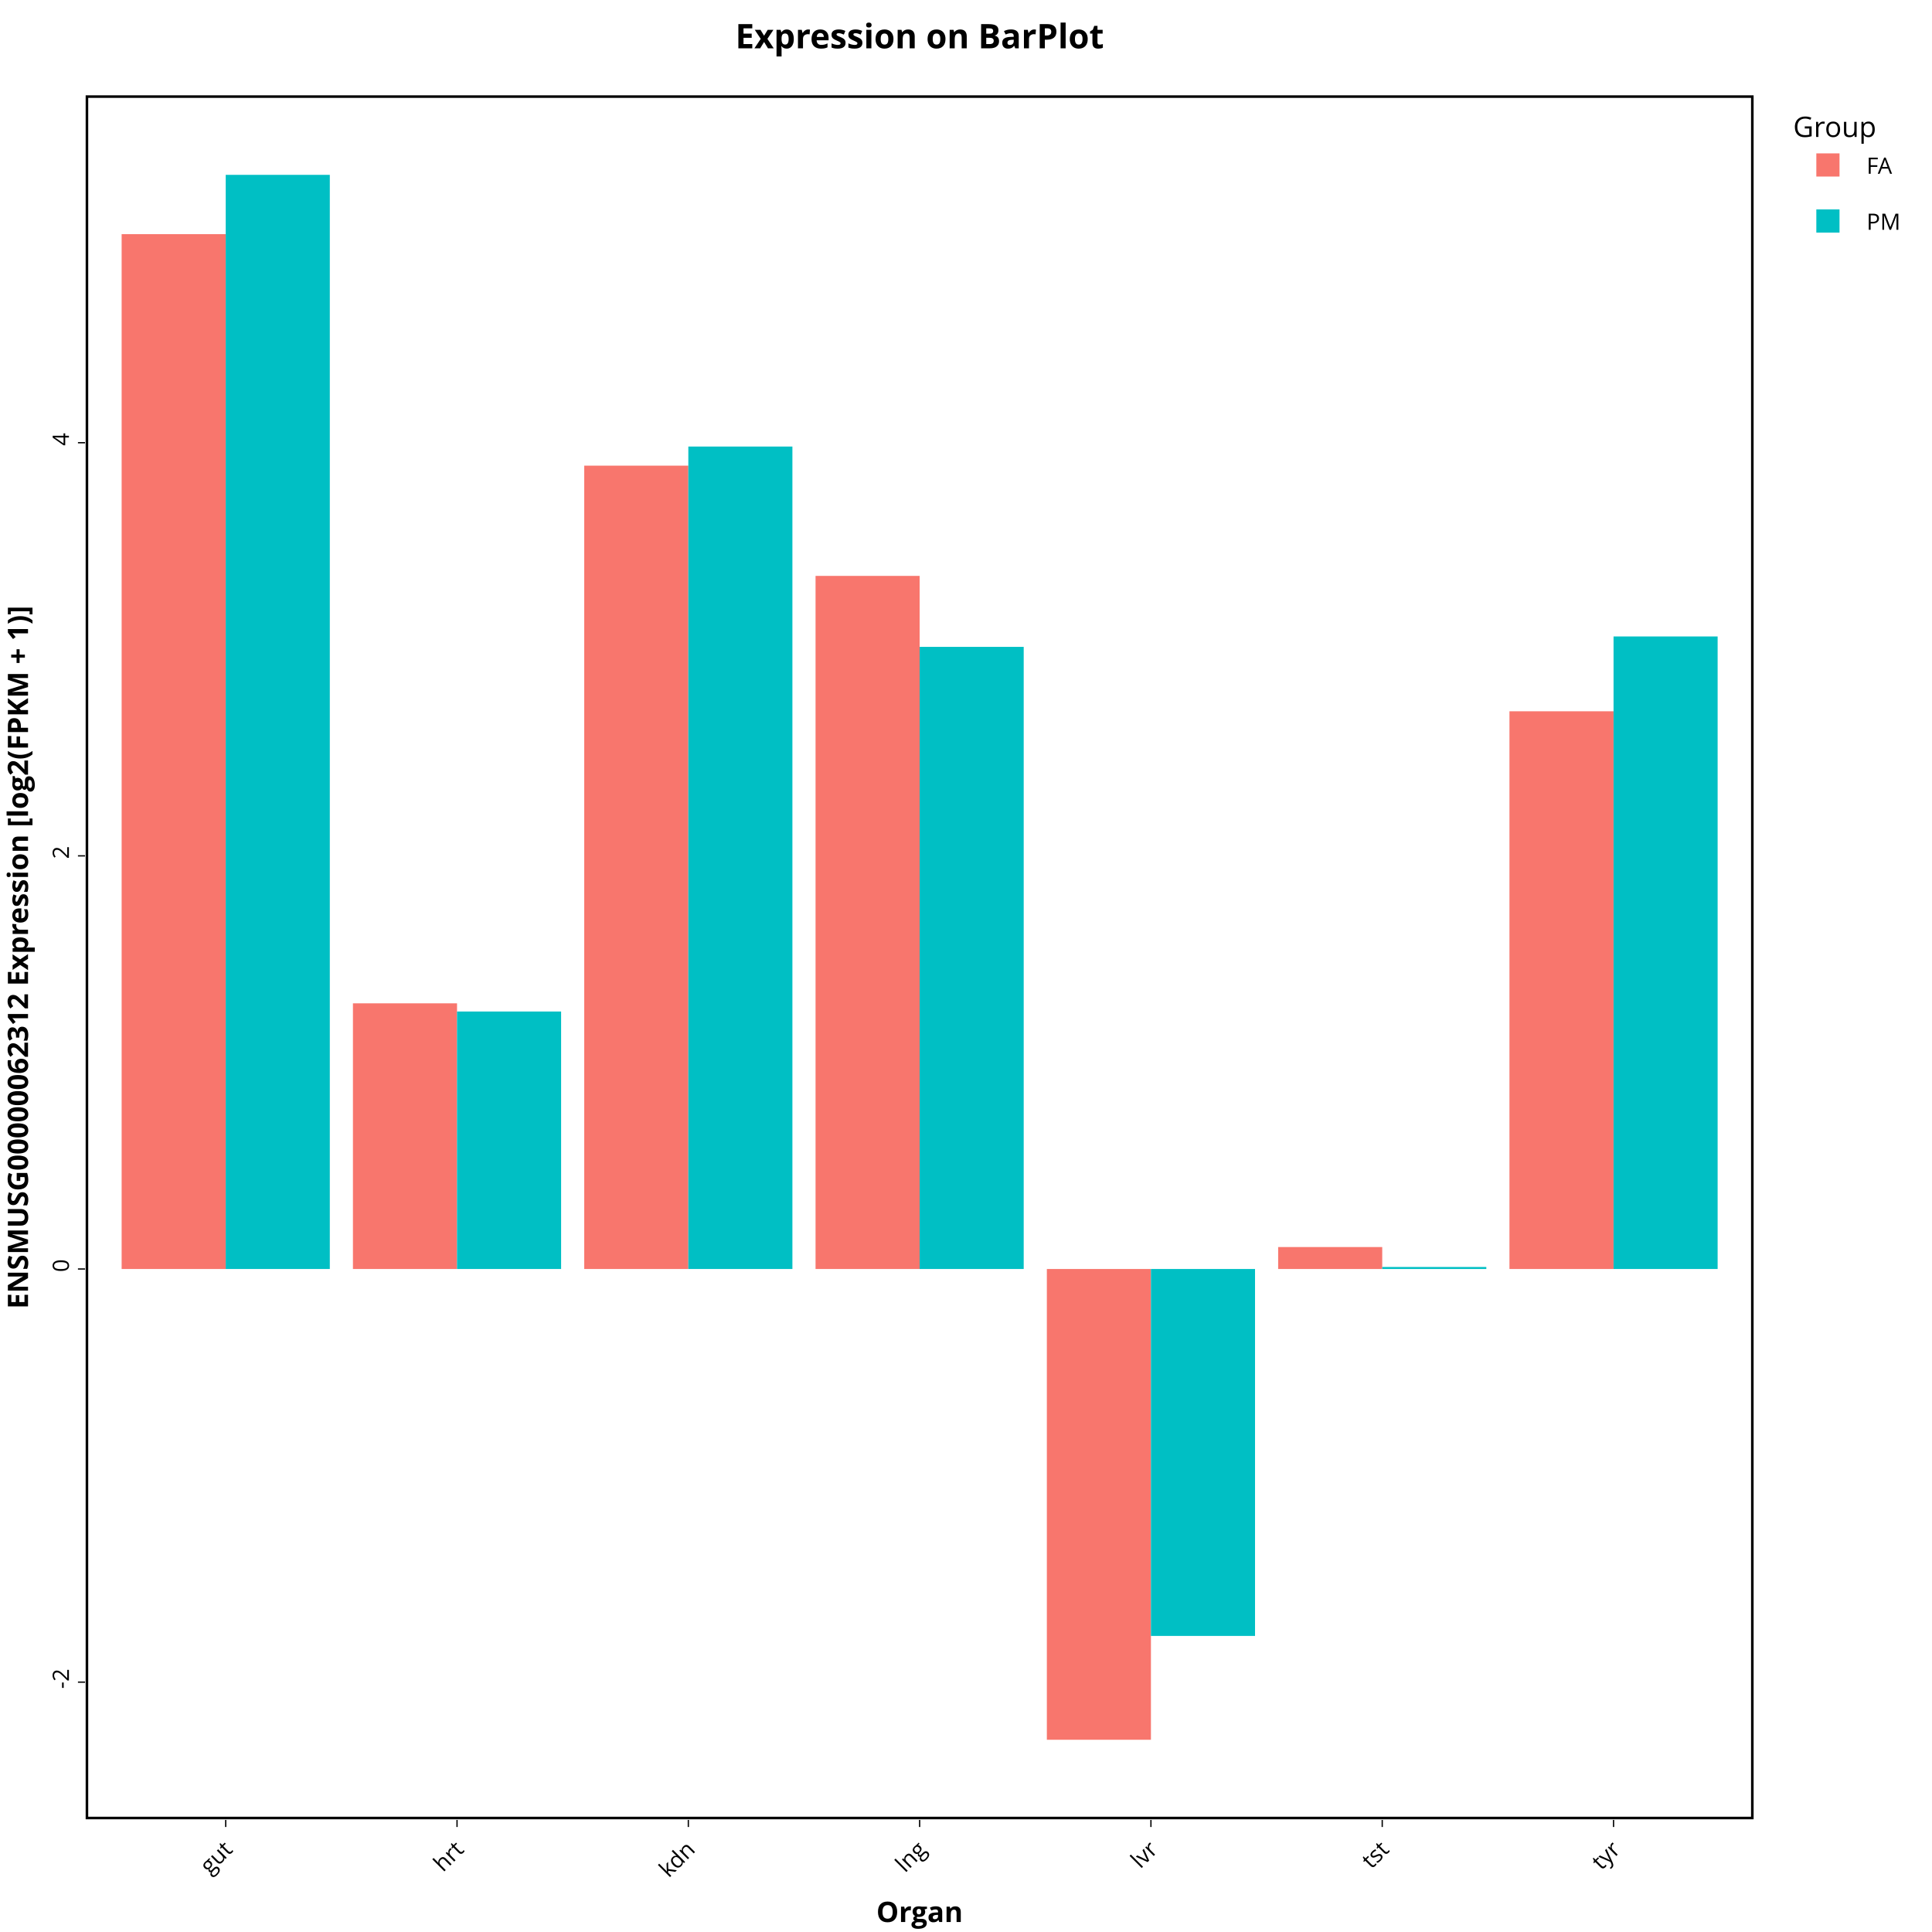
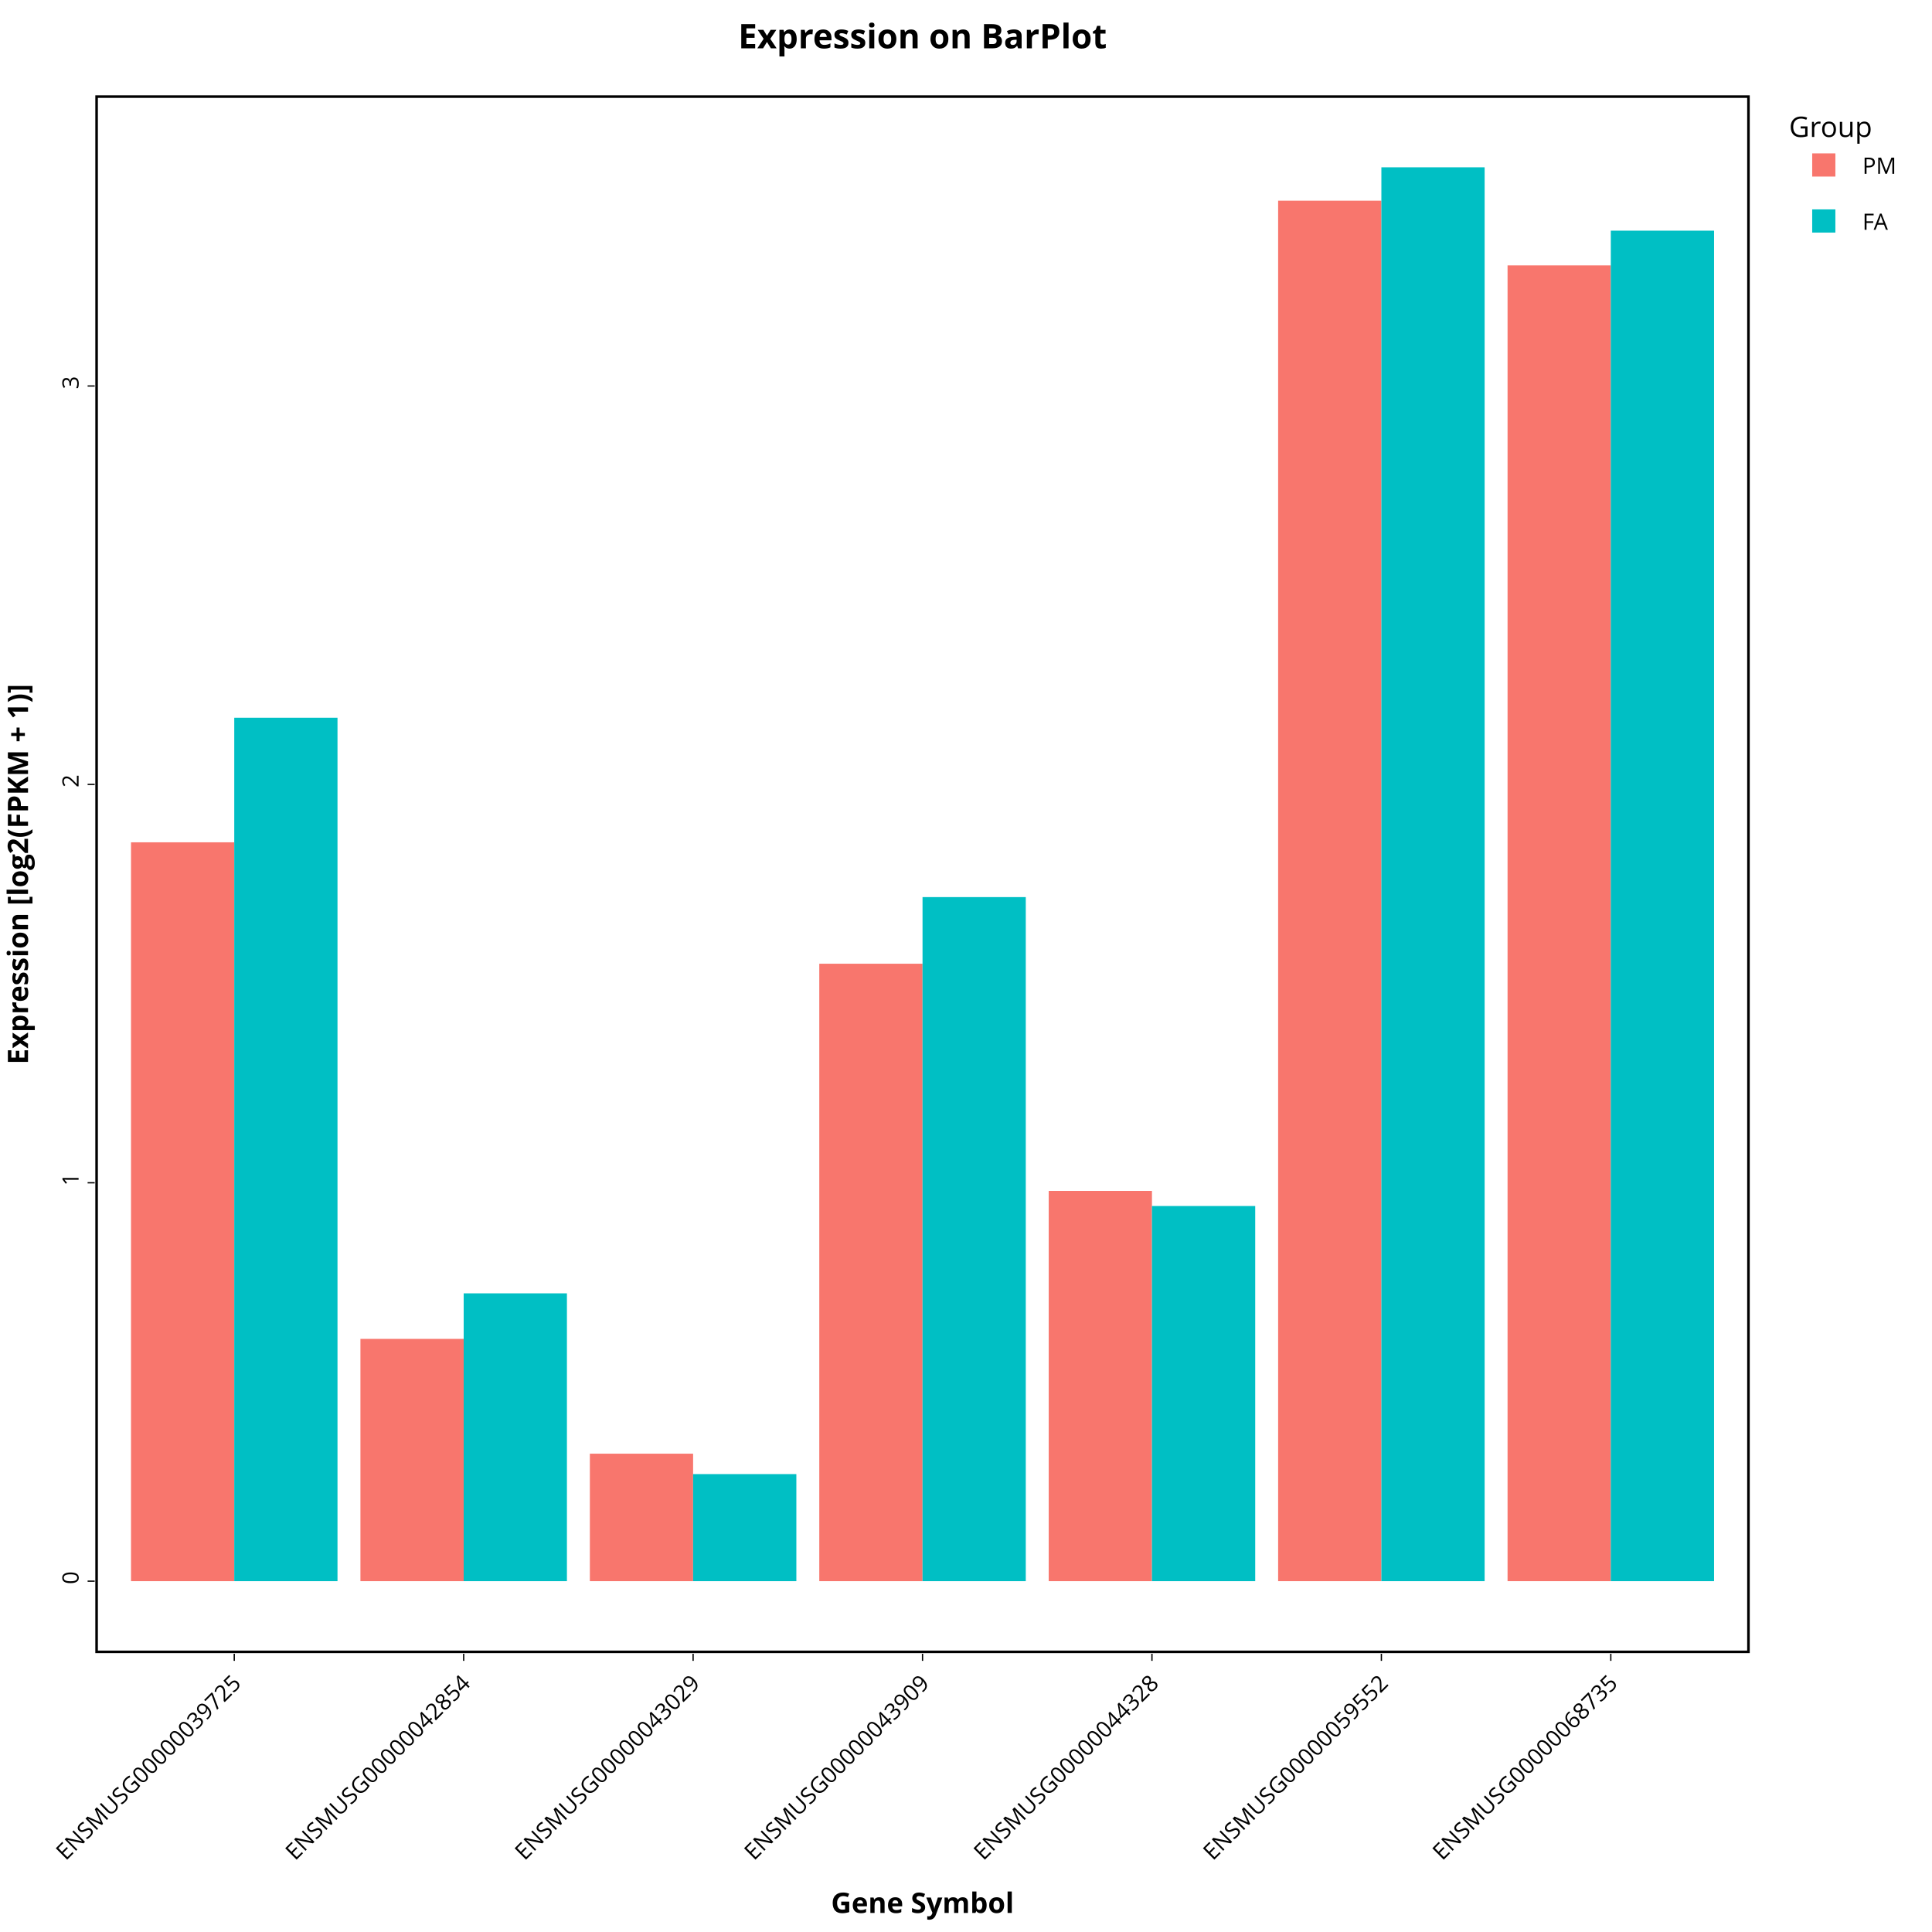
<svg xmlns="http://www.w3.org/2000/svg" class="main-svg" width="1000" height="1000" style="" viewBox="0 0 1000 1000">
  <rect x="0" y="0" width="1000" height="1000" style="fill: rgb(255, 255, 255); fill-opacity: 1;" />
-   <defs id="defs-81588d">
+   <defs id="defs-2b5b65">
    <g class="clips">
-       <clipPath id="clip81588dxyplot" class="plotclip">
-         <rect width="862" height="891" />
-       </clipPath>
-       <clipPath class="axesclip" id="clip81588dx">
-         <rect x="45" y="0" width="862" height="1000" />
-       </clipPath>
-       <clipPath class="axesclip" id="clip81588dy">
-         <rect x="0" y="50" width="1000" height="891" />
-       </clipPath>
-       <clipPath class="axesclip" id="clip81588dxy">
-         <rect x="45" y="50" width="862" height="891" />
+       <clipPath id="clip2b5b65xyplot" class="plotclip">
+         <rect width="855" height="805" />
+       </clipPath>
+       <clipPath class="axesclip" id="clip2b5b65x">
+         <rect x="50" y="0" width="855" height="1000" />
+       </clipPath>
+       <clipPath class="axesclip" id="clip2b5b65y">
+         <rect x="0" y="50" width="1000" height="805" />
+       </clipPath>
+       <clipPath class="axesclip" id="clip2b5b65xy">
+         <rect x="50" y="50" width="855" height="805" />
      </clipPath>
    </g>
    <g class="gradients" />
  </defs>
  <g class="bglayer" />
  <g class="layer-below">
    <g class="imagelayer" />
    <g class="shapelayer" />
  </g>
  <g class="cartesianlayer">
    <g class="subplot xy">
      <g class="layer-subplot">
        <g class="shapelayer" />
        <g class="imagelayer" />
      </g>
      <g class="gridlayer">
        <g class="x" />
        <g class="y" />
      </g>
      <g class="zerolinelayer" />
      <path class="xlines-below" />
      <path class="ylines-below" />
      <g class="overlines-below" />
      <g class="xaxislayer-below" />
      <g class="yaxislayer-below" />
      <g class="overaxes-below" />
-       <g class="plot" transform="translate(45,50)" clip-path="url('#clip81588dxyplot')">
+       <g class="plot" transform="translate(50,50)" clip-path="url('#clip2b5b65xyplot')">
        <g class="barlayer mlayer">
          <g class="trace bars" style="opacity: 1;">
            <g class="points">
              <g class="point">
-                 <path d="M17.96,606.83V71.2H71.83V606.83Z" style="vector-effect: non-scaling-stroke; opacity: 1; stroke-width: 1.89px; fill: rgb(248, 118, 109); fill-opacity: 1; stroke: rgb(0, 0, 0); stroke-opacity: 0;" />
-               </g>
-               <g class="point">
-                 <path d="M137.68,606.83V469.32H191.56V606.83Z" style="vector-effect: non-scaling-stroke; opacity: 1; stroke-width: 1.89px; fill: rgb(248, 118, 109); fill-opacity: 1; stroke: rgb(0, 0, 0); stroke-opacity: 0;" />
-               </g>
-               <g class="point">
-                 <path d="M257.4,606.83V191.02H311.28V606.83Z" style="vector-effect: non-scaling-stroke; opacity: 1; stroke-width: 1.89px; fill: rgb(248, 118, 109); fill-opacity: 1; stroke: rgb(0, 0, 0); stroke-opacity: 0;" />
-               </g>
-               <g class="point">
-                 <path d="M377.13,606.83V248.08H431V606.83Z" style="vector-effect: non-scaling-stroke; opacity: 1; stroke-width: 1.89px; fill: rgb(248, 118, 109); fill-opacity: 1; stroke: rgb(0, 0, 0); stroke-opacity: 0;" />
-               </g>
-               <g class="point">
-                 <path d="M496.85,850.5V606.83H550.72V850.5Z" style="vector-effect: non-scaling-stroke; opacity: 1; stroke-width: 1.89px; fill: rgb(248, 118, 109); fill-opacity: 1; stroke: rgb(0, 0, 0); stroke-opacity: 0;" />
-               </g>
-               <g class="point">
-                 <path d="M616.57,606.83V595.47H670.44V606.83Z" style="vector-effect: non-scaling-stroke; opacity: 1; stroke-width: 1.89px; fill: rgb(248, 118, 109); fill-opacity: 1; stroke: rgb(0, 0, 0); stroke-opacity: 0;" />
-               </g>
-               <g class="point">
-                 <path d="M736.29,606.83V318.16H790.17V606.83Z" style="vector-effect: non-scaling-stroke; opacity: 1; stroke-width: 1.89px; fill: rgb(248, 118, 109); fill-opacity: 1; stroke: rgb(0, 0, 0); stroke-opacity: 0;" />
+                 <path d="M17.81,768.41V385.98H71.25V768.41Z" style="vector-effect: non-scaling-stroke; opacity: 1; stroke-width: 1.89px; fill: rgb(248, 118, 109); fill-opacity: 1; stroke: rgb(0, 0, 0); stroke-opacity: 0;" />
+               </g>
+               <g class="point">
+                 <path d="M136.56,768.41V643.01H190V768.41Z" style="vector-effect: non-scaling-stroke; opacity: 1; stroke-width: 1.89px; fill: rgb(248, 118, 109); fill-opacity: 1; stroke: rgb(0, 0, 0); stroke-opacity: 0;" />
+               </g>
+               <g class="point">
+                 <path d="M255.31,768.41V702.42H308.75V768.41Z" style="vector-effect: non-scaling-stroke; opacity: 1; stroke-width: 1.89px; fill: rgb(248, 118, 109); fill-opacity: 1; stroke: rgb(0, 0, 0); stroke-opacity: 0;" />
+               </g>
+               <g class="point">
+                 <path d="M374.06,768.41V448.82H427.5V768.41Z" style="vector-effect: non-scaling-stroke; opacity: 1; stroke-width: 1.89px; fill: rgb(248, 118, 109); fill-opacity: 1; stroke: rgb(0, 0, 0); stroke-opacity: 0;" />
+               </g>
+               <g class="point">
+                 <path d="M492.81,768.41V566.4H546.25V768.41Z" style="vector-effect: non-scaling-stroke; opacity: 1; stroke-width: 1.89px; fill: rgb(248, 118, 109); fill-opacity: 1; stroke: rgb(0, 0, 0); stroke-opacity: 0;" />
+               </g>
+               <g class="point">
+                 <path d="M611.56,768.41V53.86H665V768.41Z" style="vector-effect: non-scaling-stroke; opacity: 1; stroke-width: 1.89px; fill: rgb(248, 118, 109); fill-opacity: 1; stroke: rgb(0, 0, 0); stroke-opacity: 0;" />
+               </g>
+               <g class="point">
+                 <path d="M730.31,768.41V87.35H783.75V768.41Z" style="vector-effect: non-scaling-stroke; opacity: 1; stroke-width: 1.89px; fill: rgb(248, 118, 109); fill-opacity: 1; stroke: rgb(0, 0, 0); stroke-opacity: 0;" />
              </g>
            </g>
          </g>
          <g class="trace bars" style="opacity: 1;">
            <g class="points">
              <g class="point">
-                 <path d="M71.83,606.83V40.5H125.71V606.83Z" style="vector-effect: non-scaling-stroke; opacity: 1; stroke-width: 1.89px; fill: rgb(0, 191, 196); fill-opacity: 1; stroke: rgb(0, 0, 0); stroke-opacity: 0;" />
-               </g>
-               <g class="point">
-                 <path d="M191.56,606.83V473.56H245.43V606.83Z" style="vector-effect: non-scaling-stroke; opacity: 1; stroke-width: 1.89px; fill: rgb(0, 191, 196); fill-opacity: 1; stroke: rgb(0, 0, 0); stroke-opacity: 0;" />
-               </g>
-               <g class="point">
-                 <path d="M311.28,606.83V181.13H365.15V606.83Z" style="vector-effect: non-scaling-stroke; opacity: 1; stroke-width: 1.89px; fill: rgb(0, 191, 196); fill-opacity: 1; stroke: rgb(0, 0, 0); stroke-opacity: 0;" />
-               </g>
-               <g class="point">
-                 <path d="M431,606.83V284.82H484.87V606.83Z" style="vector-effect: non-scaling-stroke; opacity: 1; stroke-width: 1.89px; fill: rgb(0, 191, 196); fill-opacity: 1; stroke: rgb(0, 0, 0); stroke-opacity: 0;" />
-               </g>
-               <g class="point">
-                 <path d="M550.72,796.75V606.83H604.6V796.75Z" style="vector-effect: non-scaling-stroke; opacity: 1; stroke-width: 1.89px; fill: rgb(0, 191, 196); fill-opacity: 1; stroke: rgb(0, 0, 0); stroke-opacity: 0;" />
-               </g>
-               <g class="point">
-                 <path d="M670.44,606.83V605.79H724.32V606.83Z" style="vector-effect: non-scaling-stroke; opacity: 1; stroke-width: 1.89px; fill: rgb(0, 191, 196); fill-opacity: 1; stroke: rgb(0, 0, 0); stroke-opacity: 0;" />
-               </g>
-               <g class="point">
-                 <path d="M790.17,606.83V279.43H844.04V606.83Z" style="vector-effect: non-scaling-stroke; opacity: 1; stroke-width: 1.89px; fill: rgb(0, 191, 196); fill-opacity: 1; stroke: rgb(0, 0, 0); stroke-opacity: 0;" />
+                 <path d="M71.25,768.41V321.51H124.69V768.41Z" style="vector-effect: non-scaling-stroke; opacity: 1; stroke-width: 1.89px; fill: rgb(0, 191, 196); fill-opacity: 1; stroke: rgb(0, 0, 0); stroke-opacity: 0;" />
+               </g>
+               <g class="point">
+                 <path d="M190,768.41V619.43H243.44V768.41Z" style="vector-effect: non-scaling-stroke; opacity: 1; stroke-width: 1.89px; fill: rgb(0, 191, 196); fill-opacity: 1; stroke: rgb(0, 0, 0); stroke-opacity: 0;" />
+               </g>
+               <g class="point">
+                 <path d="M308.75,768.41V712.99H362.19V768.41Z" style="vector-effect: non-scaling-stroke; opacity: 1; stroke-width: 1.89px; fill: rgb(0, 191, 196); fill-opacity: 1; stroke: rgb(0, 0, 0); stroke-opacity: 0;" />
+               </g>
+               <g class="point">
+                 <path d="M427.5,768.41V414.34H480.94V768.41Z" style="vector-effect: non-scaling-stroke; opacity: 1; stroke-width: 1.89px; fill: rgb(0, 191, 196); fill-opacity: 1; stroke: rgb(0, 0, 0); stroke-opacity: 0;" />
+               </g>
+               <g class="point">
+                 <path d="M546.25,768.41V574.23H599.69V768.41Z" style="vector-effect: non-scaling-stroke; opacity: 1; stroke-width: 1.89px; fill: rgb(0, 191, 196); fill-opacity: 1; stroke: rgb(0, 0, 0); stroke-opacity: 0;" />
+               </g>
+               <g class="point">
+                 <path d="M665,768.41V36.59H718.44V768.41Z" style="vector-effect: non-scaling-stroke; opacity: 1; stroke-width: 1.89px; fill: rgb(0, 191, 196); fill-opacity: 1; stroke: rgb(0, 0, 0); stroke-opacity: 0;" />
+               </g>
+               <g class="point">
+                 <path d="M783.75,768.41V69.39H837.19V768.41Z" style="vector-effect: non-scaling-stroke; opacity: 1; stroke-width: 1.89px; fill: rgb(0, 191, 196); fill-opacity: 1; stroke: rgb(0, 0, 0); stroke-opacity: 0;" />
              </g>
            </g>
          </g>
        </g>
      </g>
      <g class="overplot" />
-       <path class="xlines-above crisp" style="fill: none; stroke-width: 1px; stroke: rgb(0, 0, 0); stroke-opacity: 0;" d="" />
-       <path class="ylines-above crisp" style="fill: none; stroke-width: 1px; stroke: rgb(0, 0, 0); stroke-opacity: 0;" d="" />
+       <path class="xlines-above crisp" d="" style="fill: none; stroke-width: 1px; stroke: rgb(0, 0, 0); stroke-opacity: 0;" />
+       <path class="ylines-above crisp" d="" style="fill: none; stroke-width: 1px; stroke: rgb(0, 0, 0); stroke-opacity: 0;" />
      <g class="overlines-above" />
      <g class="xaxislayer-above">
-         <path class="xtick ticks crisp" d="M0,942v3.653" transform="translate(116.83,0)" style="stroke: rgb(0, 0, 0); stroke-opacity: 1; stroke-width: 0.664px;" />
-         <path class="xtick ticks crisp" d="M0,942v3.653" transform="translate(236.56,0)" style="stroke: rgb(0, 0, 0); stroke-opacity: 1; stroke-width: 0.664px;" />
-         <path class="xtick ticks crisp" d="M0,942v3.653" transform="translate(356.28,0)" style="stroke: rgb(0, 0, 0); stroke-opacity: 1; stroke-width: 0.664px;" />
-         <path class="xtick ticks crisp" d="M0,942v3.653" transform="translate(476,0)" style="stroke: rgb(0, 0, 0); stroke-opacity: 1; stroke-width: 0.664px;" />
-         <path class="xtick ticks crisp" d="M0,942v3.653" transform="translate(595.72,0)" style="stroke: rgb(0, 0, 0); stroke-opacity: 1; stroke-width: 0.664px;" />
-         <path class="xtick ticks crisp" d="M0,942v3.653" transform="translate(715.44,0)" style="stroke: rgb(0, 0, 0); stroke-opacity: 1; stroke-width: 0.664px;" />
-         <path class="xtick ticks crisp" d="M0,942v3.653" transform="translate(835.17,0)" style="stroke: rgb(0, 0, 0); stroke-opacity: 1; stroke-width: 0.664px;" />
-         <g class="xtick">
-           <text text-anchor="end" x="0" y="959.68" transform="translate(116.83,0) rotate(-45,0,953.8356)" style="font-family: 'Open Sans', verdana, arial, sans-serif; font-size: 11.69px; fill: rgb(0, 0, 0); fill-opacity: 1; white-space: pre;">gut</text>
-         </g>
-         <g class="xtick">
-           <text text-anchor="end" x="0" y="959.68" transform="translate(236.56,0) rotate(-45,0,953.8356)" style="font-family: 'Open Sans', verdana, arial, sans-serif; font-size: 11.69px; fill: rgb(0, 0, 0); fill-opacity: 1; white-space: pre;">hrt</text>
-         </g>
-         <g class="xtick">
-           <text text-anchor="end" x="0" y="959.68" transform="translate(356.28,0) rotate(-45,0,953.8356)" style="font-family: 'Open Sans', verdana, arial, sans-serif; font-size: 11.69px; fill: rgb(0, 0, 0); fill-opacity: 1; white-space: pre;">kdn</text>
-         </g>
-         <g class="xtick">
-           <text text-anchor="end" x="0" y="959.68" transform="translate(476,0) rotate(-45,0,953.8356)" style="font-family: 'Open Sans', verdana, arial, sans-serif; font-size: 11.69px; fill: rgb(0, 0, 0); fill-opacity: 1; white-space: pre;">lng</text>
-         </g>
-         <g class="xtick">
-           <text text-anchor="end" x="0" y="959.68" transform="translate(595.72,0) rotate(-45,0,953.8356)" style="font-family: 'Open Sans', verdana, arial, sans-serif; font-size: 11.69px; fill: rgb(0, 0, 0); fill-opacity: 1; white-space: pre;">lvr</text>
-         </g>
-         <g class="xtick">
-           <text text-anchor="end" x="0" y="959.68" transform="translate(715.44,0) rotate(-45,0,953.8356)" style="font-family: 'Open Sans', verdana, arial, sans-serif; font-size: 11.69px; fill: rgb(0, 0, 0); fill-opacity: 1; white-space: pre;">tst</text>
-         </g>
-         <g class="xtick">
-           <text text-anchor="end" x="0" y="959.68" transform="translate(835.17,0) rotate(-45,0,953.8356)" style="font-family: 'Open Sans', verdana, arial, sans-serif; font-size: 11.69px; fill: rgb(0, 0, 0); fill-opacity: 1; white-space: pre;">tyr</text>
+         <path class="xtick ticks crisp" d="M0,856v3.653" transform="translate(121.25,0)" style="stroke: rgb(0, 0, 0); stroke-opacity: 1; stroke-width: 0.664px;" />
+         <path class="xtick ticks crisp" d="M0,856v3.653" transform="translate(240,0)" style="stroke: rgb(0, 0, 0); stroke-opacity: 1; stroke-width: 0.664px;" />
+         <path class="xtick ticks crisp" d="M0,856v3.653" transform="translate(358.75,0)" style="stroke: rgb(0, 0, 0); stroke-opacity: 1; stroke-width: 0.664px;" />
+         <path class="xtick ticks crisp" d="M0,856v3.653" transform="translate(477.5,0)" style="stroke: rgb(0, 0, 0); stroke-opacity: 1; stroke-width: 0.664px;" />
+         <path class="xtick ticks crisp" d="M0,856v3.653" transform="translate(596.25,0)" style="stroke: rgb(0, 0, 0); stroke-opacity: 1; stroke-width: 0.664px;" />
+         <path class="xtick ticks crisp" d="M0,856v3.653" transform="translate(715,0)" style="stroke: rgb(0, 0, 0); stroke-opacity: 1; stroke-width: 0.664px;" />
+         <path class="xtick ticks crisp" d="M0,856v3.653" transform="translate(833.75,0)" style="stroke: rgb(0, 0, 0); stroke-opacity: 1; stroke-width: 0.664px;" />
+         <g class="xtick">
+           <text text-anchor="end" x="0" y="873.68" transform="translate(121.25,0) rotate(-45,0,867.8356)" style="font-family: 'Open Sans', verdana, arial, sans-serif; font-size: 11.69px; fill: rgb(0, 0, 0); fill-opacity: 1; white-space: pre;">ENSMUSG00000039725</text>
+         </g>
+         <g class="xtick">
+           <text text-anchor="end" x="0" y="873.68" transform="translate(240,0) rotate(-45,0,867.8356)" style="font-family: 'Open Sans', verdana, arial, sans-serif; font-size: 11.69px; fill: rgb(0, 0, 0); fill-opacity: 1; white-space: pre;">ENSMUSG00000042854</text>
+         </g>
+         <g class="xtick">
+           <text text-anchor="end" x="0" y="873.68" transform="translate(358.75,0) rotate(-45,0,867.8356)" style="font-family: 'Open Sans', verdana, arial, sans-serif; font-size: 11.69px; fill: rgb(0, 0, 0); fill-opacity: 1; white-space: pre;">ENSMUSG00000043029</text>
+         </g>
+         <g class="xtick">
+           <text text-anchor="end" x="0" y="873.68" transform="translate(477.5,0) rotate(-45,0,867.8356)" style="font-family: 'Open Sans', verdana, arial, sans-serif; font-size: 11.69px; fill: rgb(0, 0, 0); fill-opacity: 1; white-space: pre;">ENSMUSG00000043909</text>
+         </g>
+         <g class="xtick">
+           <text text-anchor="end" x="0" y="873.68" transform="translate(596.25,0) rotate(-45,0,867.8356)" style="font-family: 'Open Sans', verdana, arial, sans-serif; font-size: 11.69px; fill: rgb(0, 0, 0); fill-opacity: 1; white-space: pre;">ENSMUSG00000044328</text>
+         </g>
+         <g class="xtick">
+           <text text-anchor="end" x="0" y="873.68" transform="translate(715,0) rotate(-45,0,867.8356)" style="font-family: 'Open Sans', verdana, arial, sans-serif; font-size: 11.69px; fill: rgb(0, 0, 0); fill-opacity: 1; white-space: pre;">ENSMUSG00000059552</text>
+         </g>
+         <g class="xtick">
+           <text text-anchor="end" x="0" y="873.68" transform="translate(833.75,0) rotate(-45,0,867.8356)" style="font-family: 'Open Sans', verdana, arial, sans-serif; font-size: 11.69px; fill: rgb(0, 0, 0); fill-opacity: 1; white-space: pre;">ENSMUSG00000068735</text>
        </g>
      </g>
      <g class="yaxislayer-above">
-         <path class="ytick ticks crisp" d="M44,0h-3.653" transform="translate(0,870.67)" style="stroke: rgb(0, 0, 0); stroke-opacity: 1; stroke-width: 0.664px;" />
-         <path class="ytick ticks crisp" d="M44,0h-3.653" transform="translate(0,656.83)" style="stroke: rgb(0, 0, 0); stroke-opacity: 1; stroke-width: 0.664px;" />
-         <path class="ytick ticks crisp" d="M44,0h-3.653" transform="translate(0,442.99)" style="stroke: rgb(0, 0, 0); stroke-opacity: 1; stroke-width: 0.664px;" />
-         <path class="ytick ticks crisp" d="M44,0h-3.653" transform="translate(0,229.15)" style="stroke: rgb(0, 0, 0); stroke-opacity: 1; stroke-width: 0.664px;" />
-         <g class="ytick">
-           <text text-anchor="middle" x="29.826" y="4.091" transform="translate(0,870.67) rotate(-90,29.82648,-1.753425)" style="font-family: 'Open Sans', verdana, arial, sans-serif; font-size: 11.69px; fill: rgb(0, 0, 0); fill-opacity: 1; white-space: pre;">-2</text>
-         </g>
-         <g class="ytick">
-           <text text-anchor="middle" x="29.826" y="4.091" transform="translate(0,656.83) rotate(-90,29.82648,-1.753425)" style="font-family: 'Open Sans', verdana, arial, sans-serif; font-size: 11.69px; fill: rgb(0, 0, 0); fill-opacity: 1; white-space: pre;">0</text>
-         </g>
-         <g class="ytick">
-           <text text-anchor="middle" x="29.826" y="4.091" transform="translate(0,442.99) rotate(-90,29.82648,-1.753425)" style="font-family: 'Open Sans', verdana, arial, sans-serif; font-size: 11.69px; fill: rgb(0, 0, 0); fill-opacity: 1; white-space: pre;">2</text>
-         </g>
-         <g class="ytick">
-           <text text-anchor="middle" x="29.826" y="4.091" transform="translate(0,229.15) rotate(-90,29.82648,-1.753425)" style="font-family: 'Open Sans', verdana, arial, sans-serif; font-size: 11.69px; fill: rgb(0, 0, 0); fill-opacity: 1; white-space: pre;">4</text>
+         <path class="ytick ticks crisp" d="M49,0h-3.653" transform="translate(0,818.41)" style="stroke: rgb(0, 0, 0); stroke-opacity: 1; stroke-width: 0.664px;" />
+         <path class="ytick ticks crisp" d="M49,0h-3.653" transform="translate(0,612.2)" style="stroke: rgb(0, 0, 0); stroke-opacity: 1; stroke-width: 0.664px;" />
+         <path class="ytick ticks crisp" d="M49,0h-3.653" transform="translate(0,406)" style="stroke: rgb(0, 0, 0); stroke-opacity: 1; stroke-width: 0.664px;" />
+         <path class="ytick ticks crisp" d="M49,0h-3.653" transform="translate(0,199.79)" style="stroke: rgb(0, 0, 0); stroke-opacity: 1; stroke-width: 0.664px;" />
+         <g class="ytick">
+           <text text-anchor="middle" x="34.826" y="4.091" transform="translate(0,818.41) rotate(-90,34.82648,-1.753425)" style="font-family: 'Open Sans', verdana, arial, sans-serif; font-size: 11.69px; fill: rgb(0, 0, 0); fill-opacity: 1; white-space: pre;">0</text>
+         </g>
+         <g class="ytick">
+           <text text-anchor="middle" x="34.826" y="4.091" transform="translate(0,612.2) rotate(-90,34.82648,-1.753425)" style="font-family: 'Open Sans', verdana, arial, sans-serif; font-size: 11.69px; fill: rgb(0, 0, 0); fill-opacity: 1; white-space: pre;">1</text>
+         </g>
+         <g class="ytick">
+           <text text-anchor="middle" x="34.826" y="4.091" transform="translate(0,406) rotate(-90,34.82648,-1.753425)" style="font-family: 'Open Sans', verdana, arial, sans-serif; font-size: 11.69px; fill: rgb(0, 0, 0); fill-opacity: 1; white-space: pre;">2</text>
+         </g>
+         <g class="ytick">
+           <text text-anchor="middle" x="34.826" y="4.091" transform="translate(0,199.79) rotate(-90,34.82648,-1.753425)" style="font-family: 'Open Sans', verdana, arial, sans-serif; font-size: 11.69px; fill: rgb(0, 0, 0); fill-opacity: 1; white-space: pre;">3</text>
        </g>
      </g>
      <g class="overaxes-above" />
    </g>
  </g>
  <g class="polarlayer" />
  <g class="ternarylayer" />
  <g class="geolayer" />
  <g class="funnelarealayer" />
  <g class="pielayer" />
  <g class="treemaplayer" />
  <g class="sunburstlayer" />
  <g class="glimages" />
-   <defs id="topdefs-81588d">
+   <defs id="topdefs-2b5b65">
    <g class="clips" />
-     <clipPath id="legend81588d">
+     <clipPath id="legend2b5b65">
      <rect width="62.22" height="77.22" x="1.89" y="1.89" />
    </clipPath>
  </defs>
  <g class="layer-above">
    <g class="imagelayer" />
    <g class="shapelayer">
-       <path data-index="0" fill-rule="evenodd" d="M45,941H907V50H45Z" style="opacity: 1; stroke: rgb(0, 0, 0); stroke-opacity: 1; fill: rgb(0, 0, 0); fill-opacity: 0; stroke-width: 1.328px;" />
+       <path data-index="0" fill-rule="evenodd" d="M50,855H905V50H50Z" style="opacity: 1; stroke: rgb(0, 0, 0); stroke-opacity: 1; fill: rgb(0, 0, 0); fill-opacity: 0; stroke-width: 1.328px;" />
    </g>
  </g>
  <g class="infolayer">
-     <g class="legend" pointer-events="all" transform="translate(924.24,50)">
-       <rect class="bg" shape-rendering="crispEdges" style="stroke: rgb(0, 0, 0); stroke-opacity: 0; fill: rgb(255, 255, 255); fill-opacity: 1; stroke-width: 1.89px;" width="64.11" height="79.11" x="0.945" y="0.945" />
-       <g class="scrollbox" transform="" clip-path="url('#legend81588d')">
+     <g class="legend" pointer-events="all" transform="translate(922.1,50)">
+       <rect class="bg" shape-rendering="crispEdges" width="64.11" height="79.11" x="0.945" y="0.945" style="stroke: rgb(0, 0, 0); stroke-opacity: 0; fill: rgb(255, 255, 255); fill-opacity: 1; stroke-width: 1.89px;" />
+       <g class="scrollbox" transform="" clip-path="url('#legend2b5b65')">
        <text class="legendtitletext" text-anchor="start" x="3.89" y="20.885" style="font-family: 'Open Sans', verdana, arial, sans-serif; font-size: 14.612px; fill: rgb(0, 0, 0); fill-opacity: 1; white-space: pre;">Group</text>
        <g class="groups" transform="">
          <g class="traces" transform="translate(1.889764,35.3852)" style="opacity: 1;">
-             <text class="legendtext" text-anchor="start" x="40" y="4.559" style="font-family: 'Open Sans', verdana, arial, sans-serif; font-size: 11.69px; fill: rgb(0, 0, 0); fill-opacity: 1; white-space: pre;">FA</text>
+             <text class="legendtext" text-anchor="start" x="40" y="4.559" style="font-family: 'Open Sans', verdana, arial, sans-serif; font-size: 11.69px; fill: rgb(0, 0, 0); fill-opacity: 1; white-space: pre;">PM</text>
            <g class="layers" style="opacity: 1;">
              <g class="legendfill" />
              <g class="legendlines" />
              <g class="legendsymbols">
                <g class="legendpoints">
                  <path class="legendundefined" d="M6,6H-6V-6H6Z" transform="translate(20,0)" style="stroke-width: 1.89px; fill: rgb(248, 118, 109); fill-opacity: 1; stroke: rgb(0, 0, 0); stroke-opacity: 0;" />
                </g>
              </g>
            </g>
            <rect class="legendtoggle" x="0" y="-9.5" width="56.898" height="19" style="fill: rgb(0, 0, 0); fill-opacity: 0;" />
          </g>
        </g>
        <g class="groups" transform="translate(0,10)">
          <g class="traces" transform="translate(1.889764,54.3852)" style="opacity: 1;">
-             <text class="legendtext" text-anchor="start" x="40" y="4.559" style="font-family: 'Open Sans', verdana, arial, sans-serif; font-size: 11.69px; fill: rgb(0, 0, 0); fill-opacity: 1; white-space: pre;">PM</text>
+             <text class="legendtext" text-anchor="start" x="40" y="4.559" style="font-family: 'Open Sans', verdana, arial, sans-serif; font-size: 11.69px; fill: rgb(0, 0, 0); fill-opacity: 1; white-space: pre;">FA</text>
            <g class="layers" style="opacity: 1;">
              <g class="legendfill" />
              <g class="legendlines" />
              <g class="legendsymbols">
                <g class="legendpoints">
                  <path class="legendundefined" d="M6,6H-6V-6H6Z" transform="translate(20,0)" style="stroke-width: 1.89px; fill: rgb(0, 191, 196); fill-opacity: 1; stroke: rgb(0, 0, 0); stroke-opacity: 0;" />
                </g>
              </g>
            </g>
            <rect class="legendtoggle" x="0" y="-9.5" width="56.898" height="19" style="fill: rgb(0, 0, 0); fill-opacity: 0;" />
          </g>
        </g>
      </g>
-       <rect class="scrollbar" rx="20" ry="3" width="0" height="0" style="fill: rgb(128, 139, 164); fill-opacity: 1;" x="0" y="0" />
+       <rect class="scrollbar" rx="20" ry="3" width="0" height="0" x="0" y="0" style="fill: rgb(128, 139, 164); fill-opacity: 1;" />
    </g>
    <g class="g-gtitle">
-       <text class="gtitle" x="476" y="25" text-anchor="middle" dy="0em" style="font-family: 'Open Sans', verdana, arial, sans-serif; font-size: 17.53px; fill: rgb(0, 0, 0); opacity: 1; font-weight: normal; white-space: pre;">
+       <text class="gtitle" x="477.5" y="25" text-anchor="middle" dy="0em" style="font-family: 'Open Sans', verdana, arial, sans-serif; font-size: 17.53px; fill: rgb(0, 0, 0); opacity: 1; font-weight: normal; white-space: pre;">
        <tspan style="font-weight:bold"> Expression on BarPlot </tspan>
      </text>
    </g>
-     <g class="g-xtitle">
-       <text class="xtitle" x="476" y="994.836" text-anchor="middle" style="font-family: 'Open Sans', verdana, arial, sans-serif; font-size: 14.61px; fill: rgb(0, 0, 0); opacity: 1; font-weight: normal; white-space: pre;">
-         <tspan style="font-weight:bold"> Organ </tspan>
+     <g class="g-xtitle" transform="translate(0,81.3011)">
+       <text class="xtitle" x="477.5" y="908.836" text-anchor="middle" style="font-family: 'Open Sans', verdana, arial, sans-serif; font-size: 14.61px; fill: rgb(0, 0, 0); opacity: 1; font-weight: normal; white-space: pre;">
+         <tspan style="font-weight:bold"> Gene Symbol </tspan>
      </text>
    </g>
-     <g class="g-ytitle" transform="translate(8.723633,0)">
-       <text class="ytitle" transform="rotate(-90,5.776256,495.5)" x="5.776" y="495.5" text-anchor="middle" style="font-family: 'Open Sans', verdana, arial, sans-serif; font-size: 14.61px; fill: rgb(0, 0, 0); opacity: 1; font-weight: normal; white-space: pre;">
-         <tspan style="font-weight:bold"> ENSMUSG00000062312 Expression [log2(FPKM + 1)] </tspan>
+     <g class="g-ytitle" transform="translate(3.723633,0)">
+       <text class="ytitle" transform="rotate(-90,10.77626,452.5)" x="10.776" y="452.5" text-anchor="middle" style="font-family: 'Open Sans', verdana, arial, sans-serif; font-size: 14.61px; fill: rgb(0, 0, 0); opacity: 1; font-weight: normal; white-space: pre;">
+         <tspan style="font-weight:bold"> Expression [log2(FPKM + 1)] </tspan>
      </text>
    </g>
  </g>
</svg>
